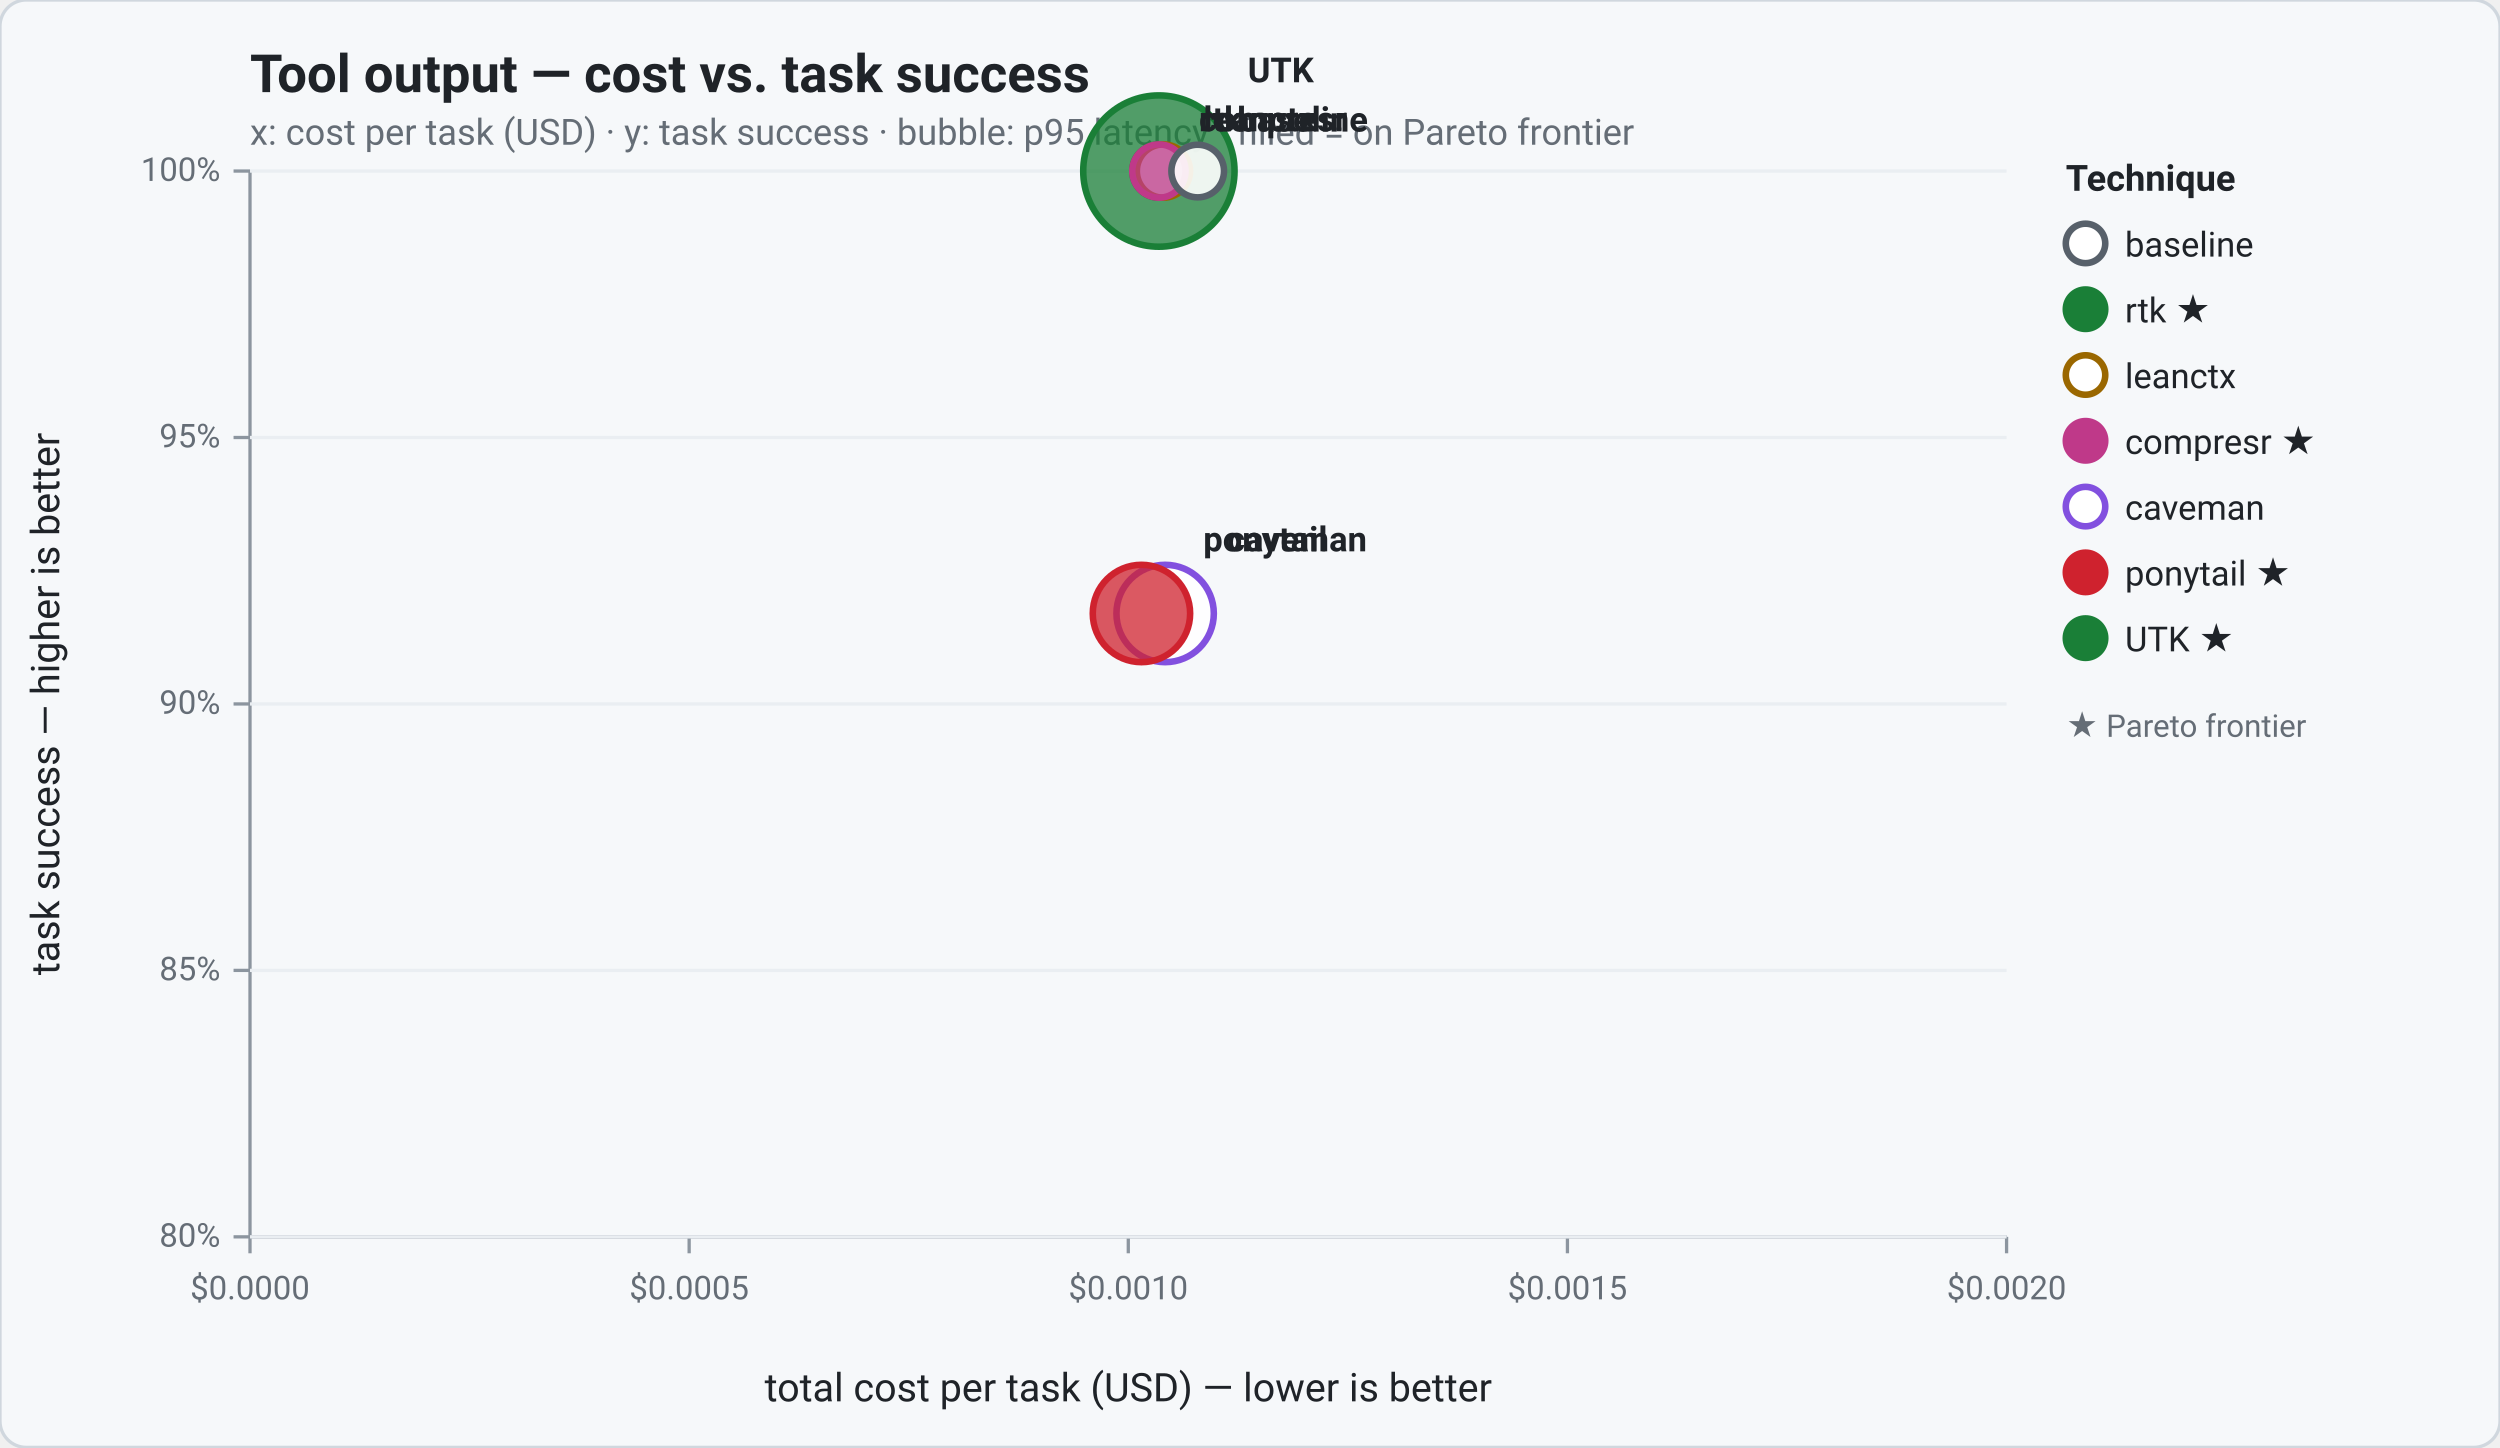
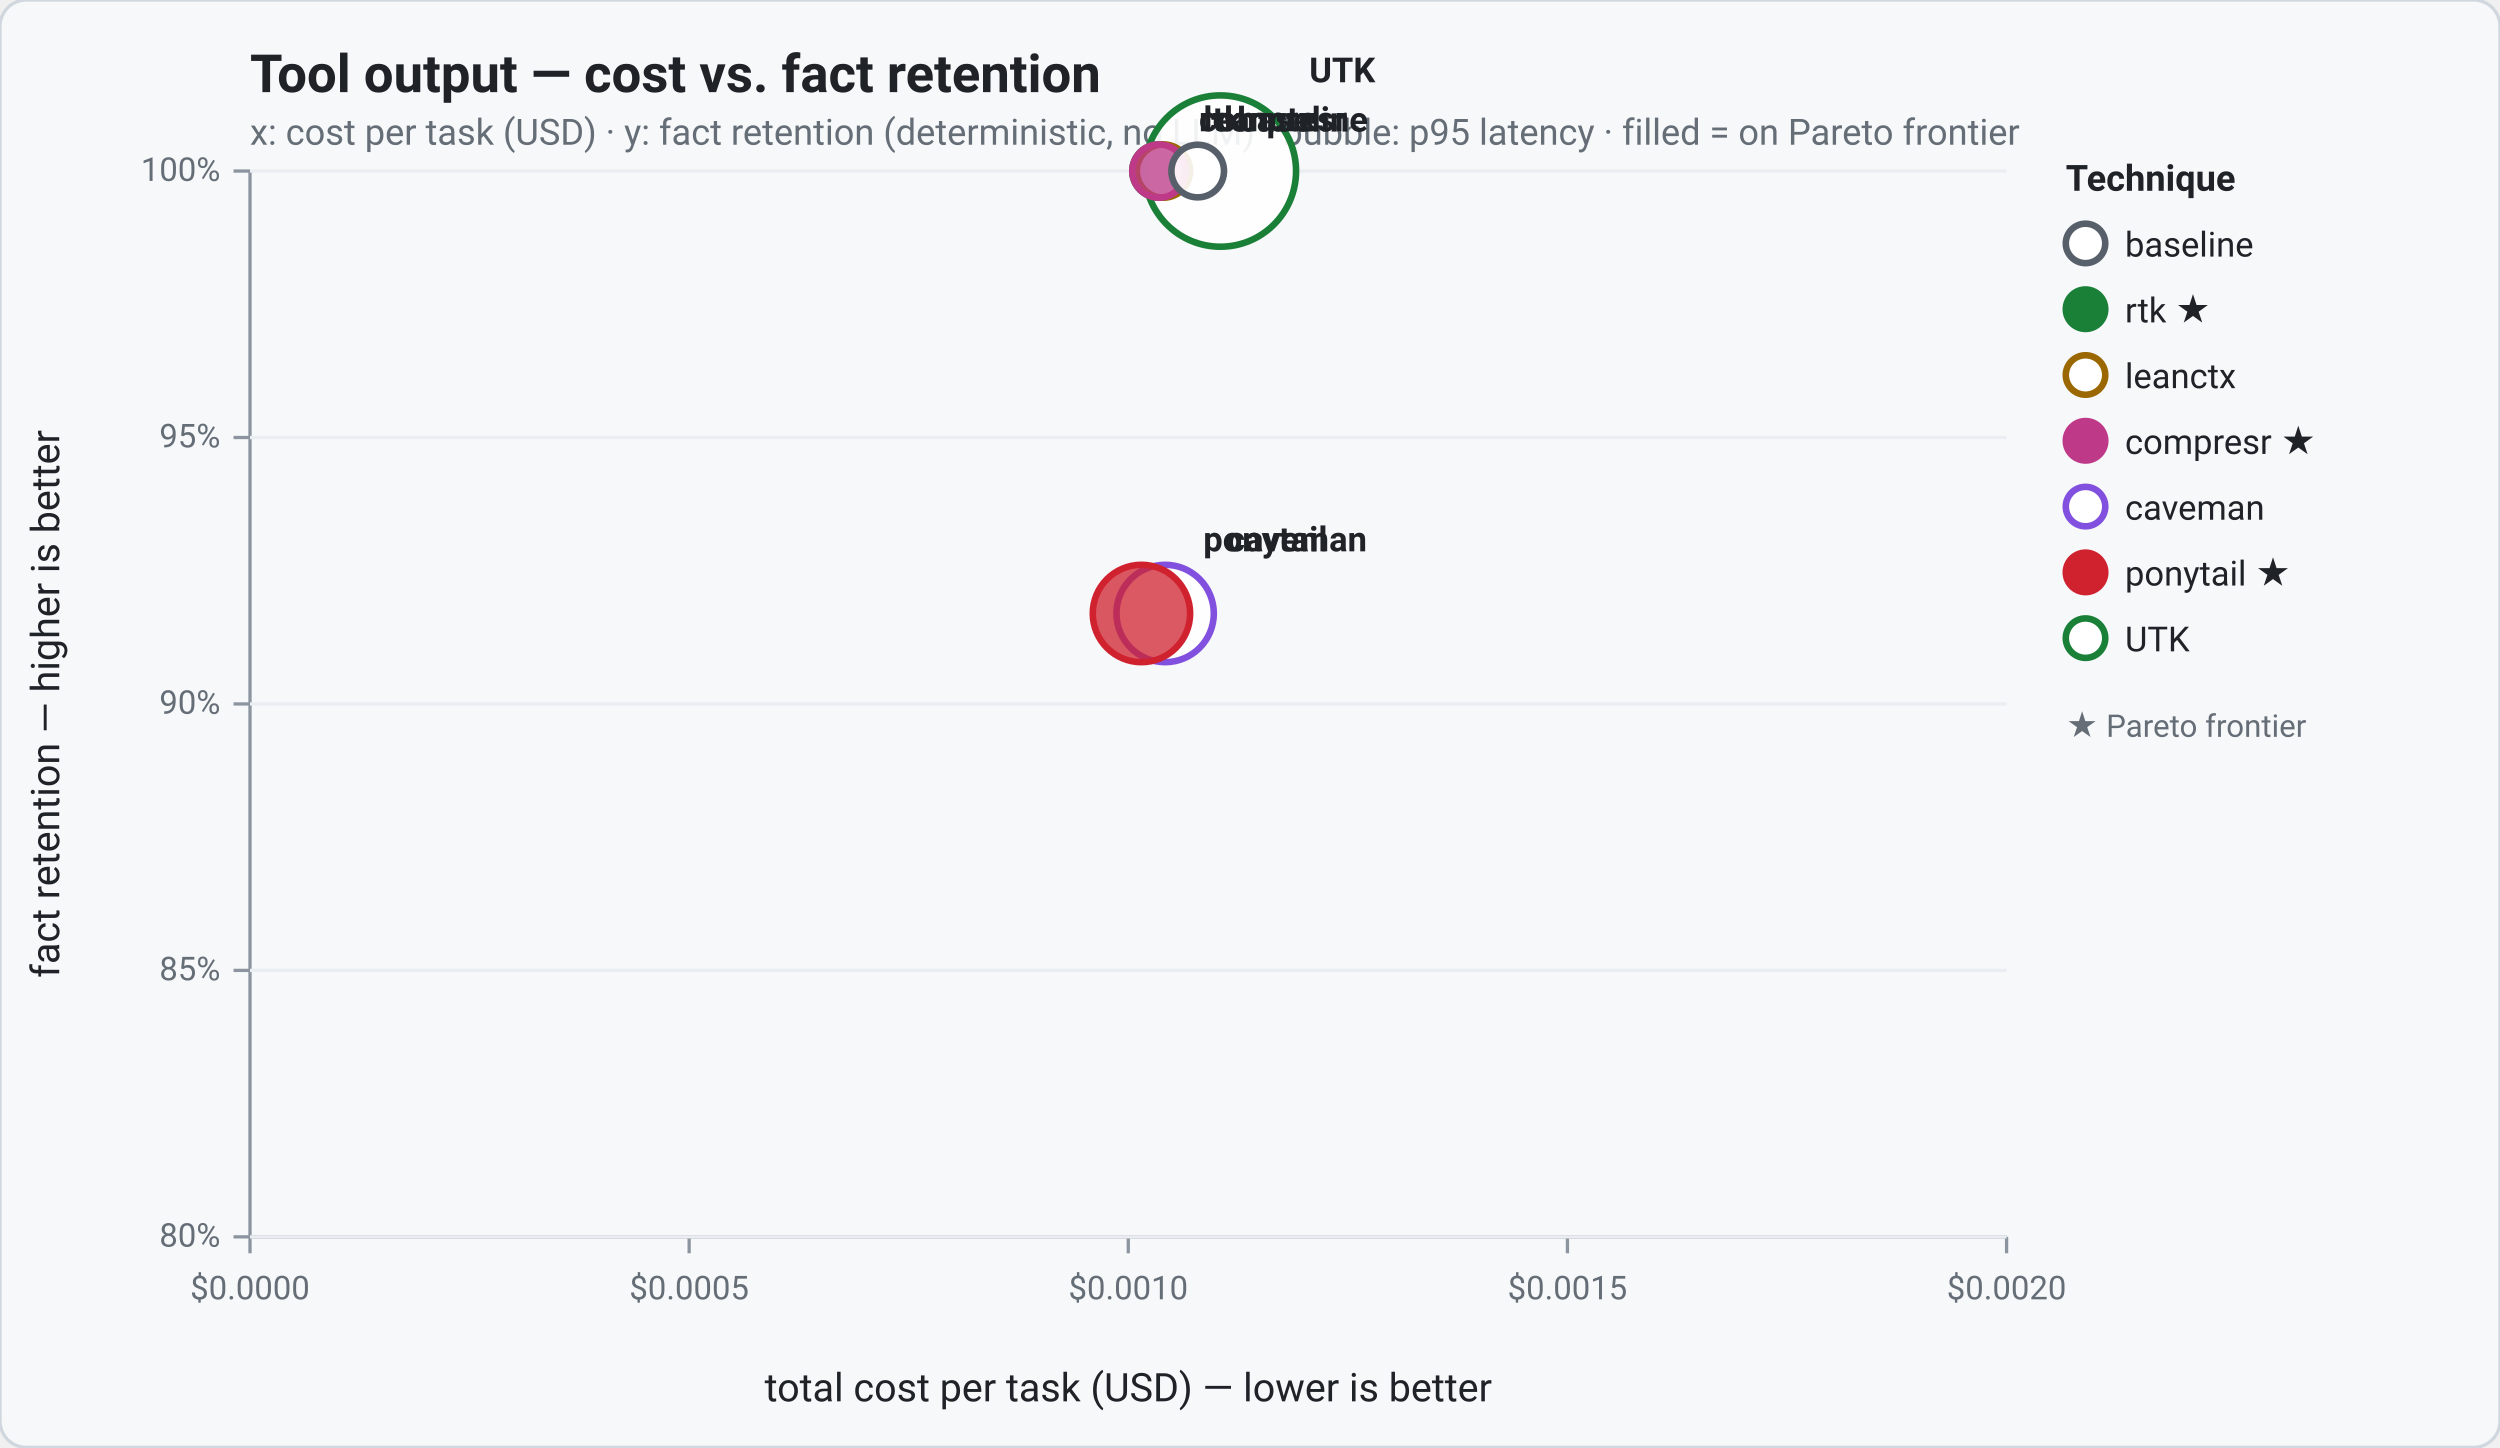
<svg xmlns="http://www.w3.org/2000/svg" viewBox="0 0 760 440" width="760" height="440" font-family="ui-sans-serif, system-ui, -apple-system, Segoe UI, Roboto, sans-serif">
  <rect x="0" y="0" width="760" height="440" fill="#f6f8fa" stroke="#d0d7de" rx="8" />
-   <text x="76" y="28" font-size="16" font-weight="700" fill="#1f2328">Tool output — cost vs. task success</text>
-   <text x="76" y="44" font-size="11" fill="#656d76">x: cost per task (USD) · y: task success · bubble: p95 latency · filled = on Pareto frontier</text>
+   <text x="76" y="28" font-size="16" font-weight="700" fill="#1f2328">Tool output — cost vs. fact retention</text>
+   <text x="76" y="44" font-size="11" fill="#656d76">x: cost per task (USD) · y: fact retention (deterministic, no LLM) · bubble: p95 latency · filled = on Pareto frontier</text>
  <line x1="76" y1="376" x2="610" y2="376" stroke="#8c959f" stroke-width="1" />
  <line x1="76" y1="52" x2="76" y2="376" stroke="#8c959f" stroke-width="1" />
  <line x1="76" y1="376" x2="76" y2="381" stroke="#8c959f" />
  <text x="76" y="395" font-size="10" fill="#656d76" text-anchor="middle">$0.0000</text>
  <line x1="209.5" y1="376" x2="209.5" y2="381" stroke="#8c959f" />
  <text x="209.5" y="395" font-size="10" fill="#656d76" text-anchor="middle">$0.0005</text>
  <line x1="343" y1="376" x2="343" y2="381" stroke="#8c959f" />
  <text x="343" y="395" font-size="10" fill="#656d76" text-anchor="middle">$0.0010</text>
  <line x1="476.5" y1="376" x2="476.5" y2="381" stroke="#8c959f" />
  <text x="476.5" y="395" font-size="10" fill="#656d76" text-anchor="middle">$0.0015</text>
  <line x1="610" y1="376" x2="610" y2="381" stroke="#8c959f" />
  <text x="610" y="395" font-size="10" fill="#656d76" text-anchor="middle">$0.0020</text>
  <text x="343" y="426" font-size="12" fill="#1f2328" text-anchor="middle">total cost per task (USD) — lower is better</text>
  <line x1="71" y1="376" x2="76" y2="376" stroke="#8c959f" />
  <text x="67" y="379" font-size="10" fill="#656d76" text-anchor="end">80%</text>
  <line x1="76" y1="376" x2="610" y2="376" stroke="#eaeef2" stroke-width="1" />
  <line x1="71" y1="295" x2="76" y2="295" stroke="#8c959f" />
  <text x="67" y="298" font-size="10" fill="#656d76" text-anchor="end">85%</text>
  <line x1="76" y1="295" x2="610" y2="295" stroke="#eaeef2" stroke-width="1" />
  <line x1="71" y1="214" x2="76" y2="214" stroke="#8c959f" />
  <text x="67" y="217" font-size="10" fill="#656d76" text-anchor="end">90%</text>
  <line x1="76" y1="214" x2="610" y2="214" stroke="#eaeef2" stroke-width="1" />
  <line x1="71" y1="133" x2="76" y2="133" stroke="#8c959f" />
  <text x="67" y="136" font-size="10" fill="#656d76" text-anchor="end">95%</text>
  <line x1="76" y1="133" x2="610" y2="133" stroke="#eaeef2" stroke-width="1" />
  <line x1="71" y1="52" x2="76" y2="52" stroke="#8c959f" />
  <text x="67" y="55" font-size="10" fill="#656d76" text-anchor="end">100%</text>
  <line x1="76" y1="52" x2="610" y2="52" stroke="#eaeef2" stroke-width="1" />
-   <text x="18" y="214" font-size="12" fill="#1f2328" text-anchor="middle" transform="rotate(-90 18 214)">task success — higher is better</text>
-   <circle cx="352.3" cy="52.0" r="23.0" fill="#1a7f37" fill-opacity="0.75" stroke="#1a7f37" stroke-width="2" />
-   <text x="379.3" y="25.0" font-size="10.5" font-weight="600" fill="#1f2328" text-anchor="start">UTK</text>
+   <text x="18" y="214" font-size="12" fill="#1f2328" text-anchor="middle" transform="rotate(-90 18 214)">fact retention — higher is better</text>
+   <circle cx="371.0" cy="52.0" r="23.0" fill="#ffffff" fill-opacity="0.9" stroke="#1a7f37" stroke-width="2" />
+   <text x="398.0" y="25.0" font-size="10.5" font-weight="600" fill="#1f2328" text-anchor="start">UTK</text>
  <circle cx="354.2" cy="186.5" r="14.8" fill="#ffffff" fill-opacity="0.9" stroke="#8250df" stroke-width="2" />
  <text x="373.0" y="167.6" font-size="10.5" font-weight="600" fill="#1f2328" text-anchor="start">caveman</text>
  <circle cx="347.0" cy="186.5" r="14.8" fill="#cf222e" fill-opacity="0.75" stroke="#cf222e" stroke-width="2" />
  <text x="365.8" y="167.6" font-size="10.5" font-weight="600" fill="#1f2328" text-anchor="start">ponytail</text>
  <circle cx="352.3" cy="52.0" r="8.1" fill="#1a7f37" fill-opacity="0.75" stroke="#1a7f37" stroke-width="2" />
  <text x="364.5" y="39.9" font-size="10.5" font-weight="600" fill="#1f2328" text-anchor="start">rtk</text>
  <circle cx="353.7" cy="52.0" r="8.1" fill="#ffffff" fill-opacity="0.9" stroke="#9a6700" stroke-width="2" />
  <text x="365.8" y="39.9" font-size="10.5" font-weight="600" fill="#1f2328" text-anchor="start">leanctx</text>
  <circle cx="352.3" cy="52.0" r="8.1" fill="#bf3989" fill-opacity="0.75" stroke="#bf3989" stroke-width="2" />
  <text x="364.5" y="39.9" font-size="10.5" font-weight="600" fill="#1f2328" text-anchor="start">compresr</text>
  <circle cx="364.1" cy="52.0" r="8.0" fill="#ffffff" fill-opacity="0.9" stroke="#57606a" stroke-width="2" />
  <text x="376.1" y="40.0" font-size="10.5" font-weight="600" fill="#1f2328" text-anchor="start">baseline</text>
  <text x="628" y="58" font-size="11" font-weight="700" fill="#1f2328">Technique</text>
  <circle cx="634" cy="74" r="6" fill="#ffffff" stroke="#57606a" stroke-width="2" />
  <text x="646" y="78" font-size="10.5" fill="#1f2328">baseline</text>
  <circle cx="634" cy="94" r="6" fill="#1a7f37" stroke="#1a7f37" stroke-width="2" />
  <text x="646" y="98" font-size="10.5" fill="#1f2328">rtk ★</text>
  <circle cx="634" cy="114" r="6" fill="#ffffff" stroke="#9a6700" stroke-width="2" />
  <text x="646" y="118" font-size="10.5" fill="#1f2328">leanctx</text>
  <circle cx="634" cy="134" r="6" fill="#bf3989" stroke="#bf3989" stroke-width="2" />
  <text x="646" y="138" font-size="10.5" fill="#1f2328">compresr ★</text>
  <circle cx="634" cy="154" r="6" fill="#ffffff" stroke="#8250df" stroke-width="2" />
  <text x="646" y="158" font-size="10.5" fill="#1f2328">caveman</text>
  <circle cx="634" cy="174" r="6" fill="#cf222e" stroke="#cf222e" stroke-width="2" />
  <text x="646" y="178" font-size="10.5" fill="#1f2328">ponytail ★</text>
-   <circle cx="634" cy="194" r="6" fill="#1a7f37" stroke="#1a7f37" stroke-width="2" />
-   <text x="646" y="198" font-size="10.5" fill="#1f2328">UTK ★</text>
+   <circle cx="634" cy="194" r="6" fill="#ffffff" stroke="#1a7f37" stroke-width="2" />
+   <text x="646" y="198" font-size="10.5" fill="#1f2328">UTK</text>
  <text x="628" y="224" font-size="9.5" fill="#656d76">★ Pareto frontier</text>
</svg>
